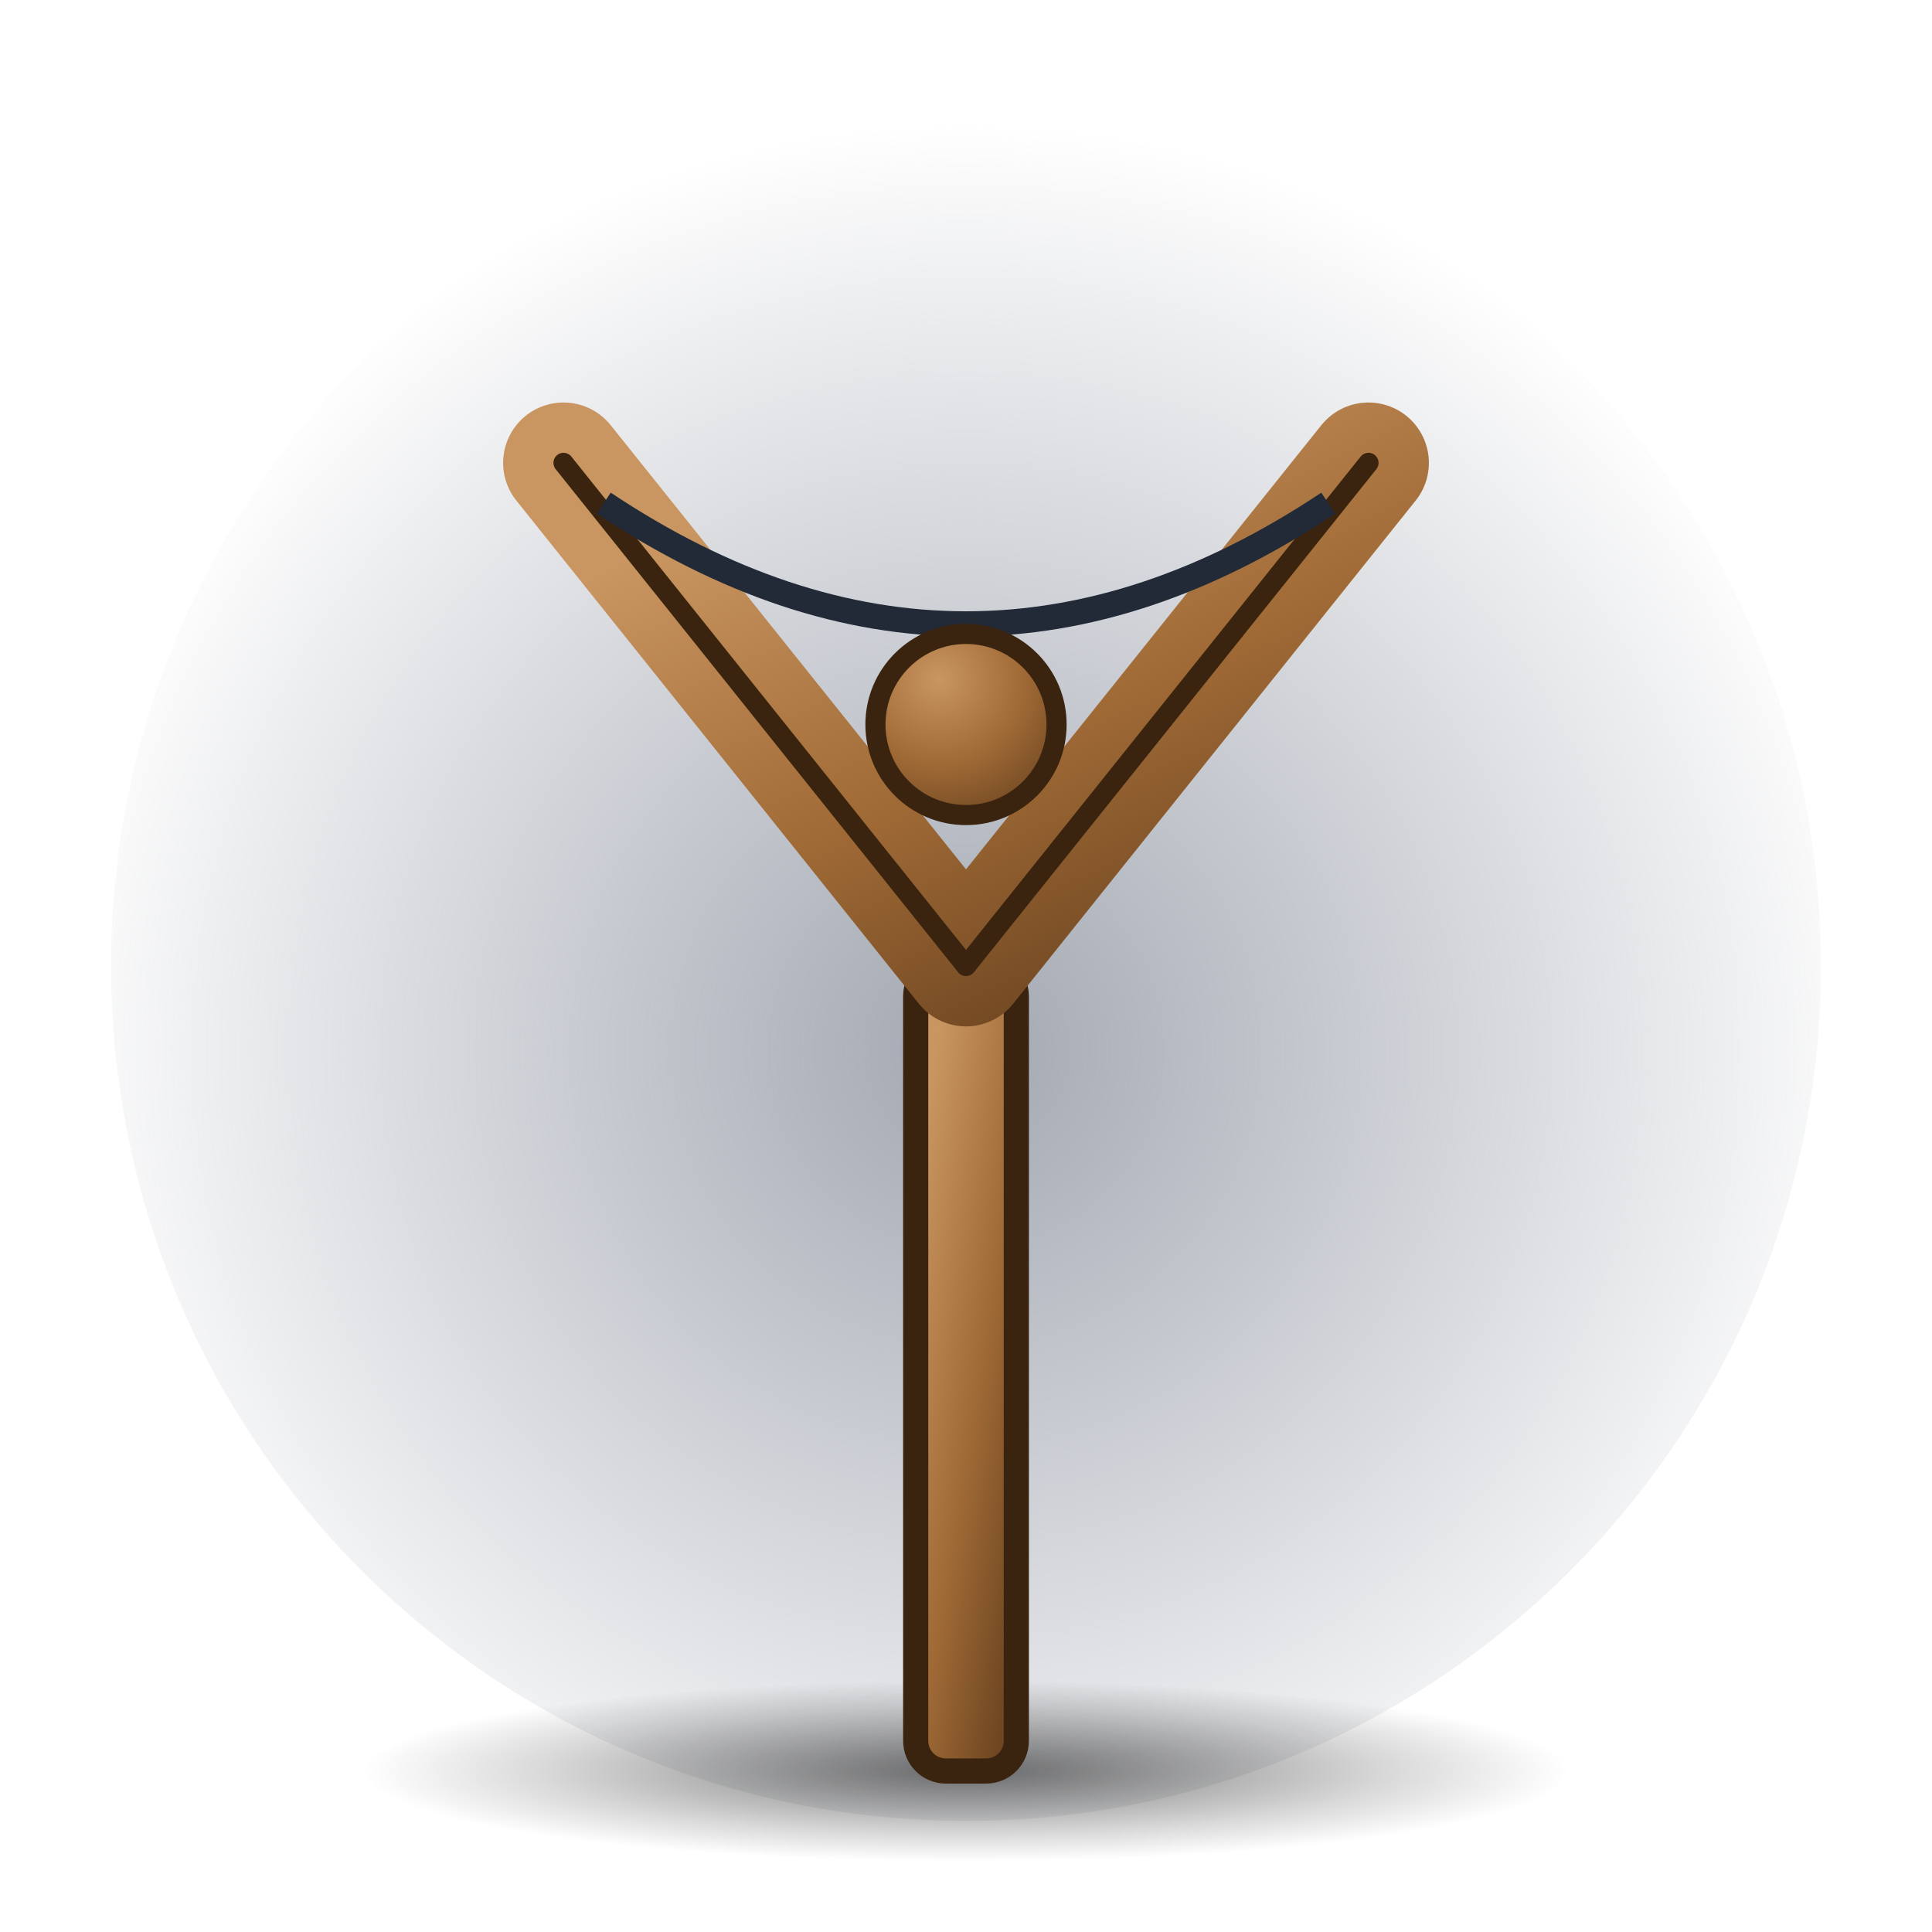
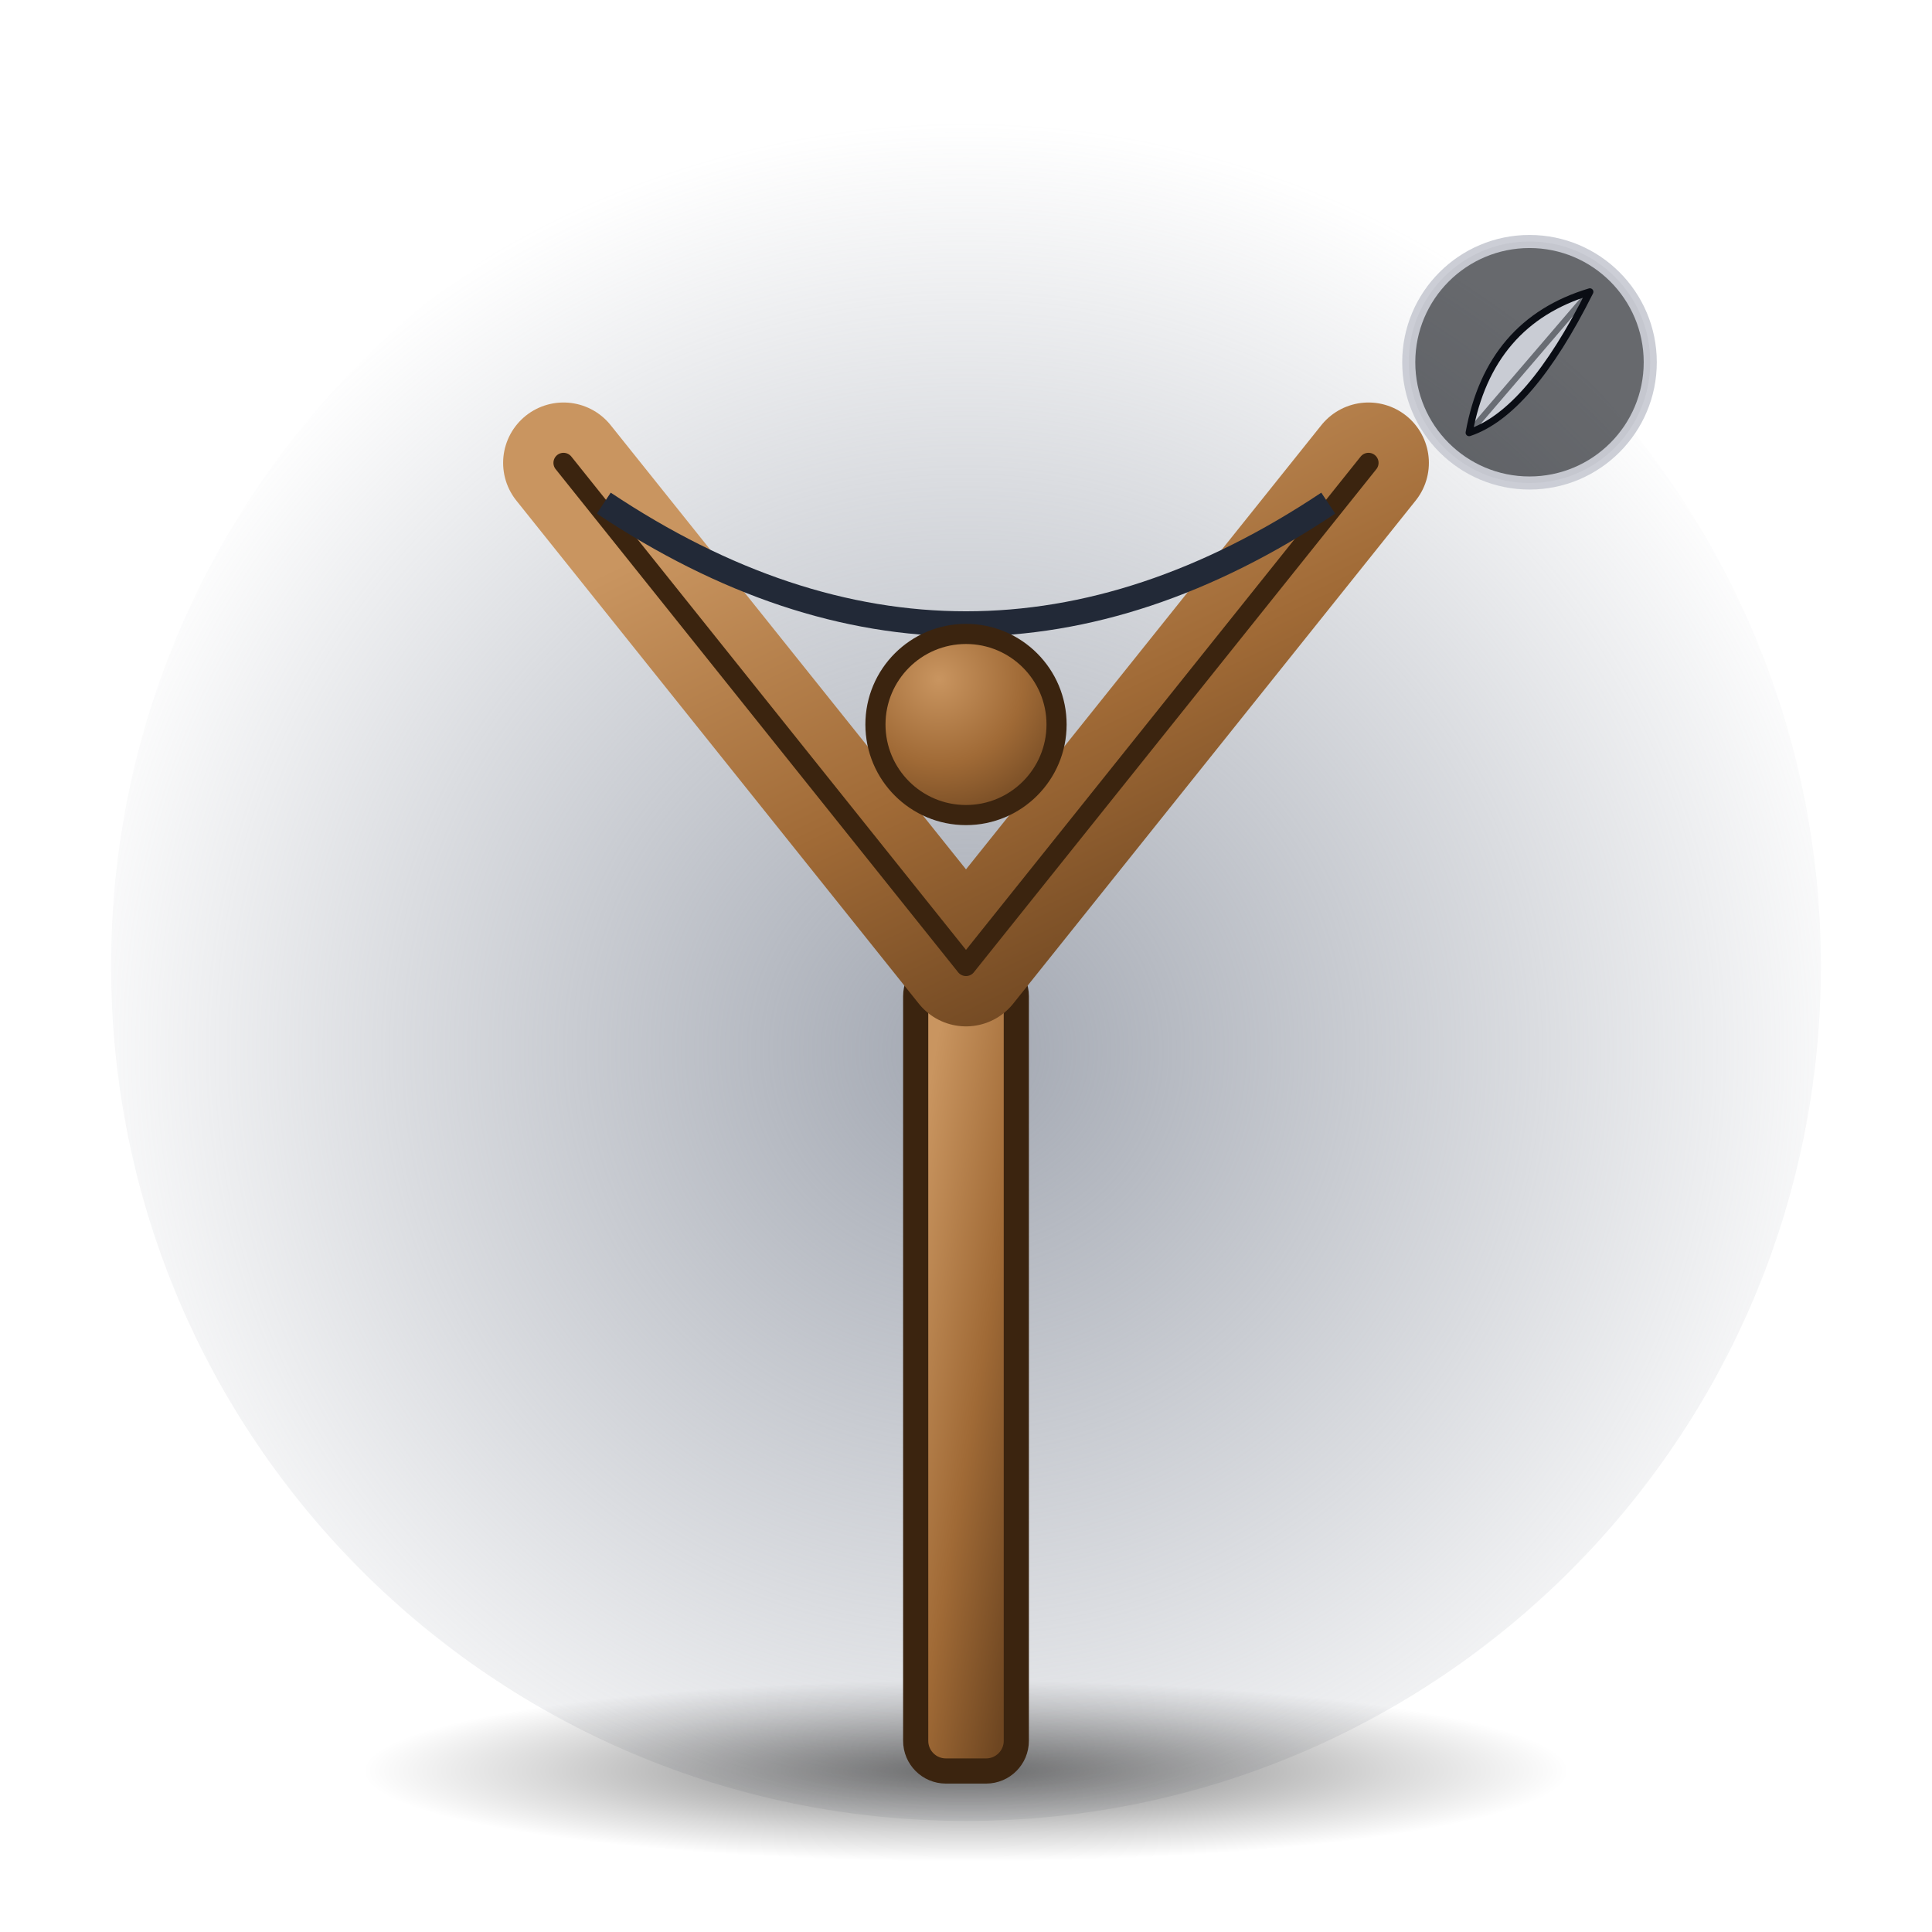
<svg xmlns="http://www.w3.org/2000/svg" viewBox="0 0 192 192" width="192" height="192" shape-rendering="geometricPrecision">
  <defs>
    <filter id="gk-shadow-soft" x="-30%" y="-30%" width="160%" height="160%">
      <feGaussianBlur in="SourceAlpha" stdDeviation="3" />
      <feOffset dx="0" dy="3" result="b" />
      <feComponentTransfer>
        <feFuncA type="linear" slope="0.55" />
      </feComponentTransfer>
      <feMerge>
        <feMergeNode />
        <feMergeNode in="SourceGraphic" />
      </feMerge>
    </filter>
    <filter id="gk-bevel" x="-10%" y="-10%" width="120%" height="120%">
      <feGaussianBlur in="SourceAlpha" stdDeviation="2" result="blur" />
      <feSpecularLighting in="blur" surfaceScale="3" specularConstant="0.6" specularExponent="20" lighting-color="#ffffff" result="spec">
        <feDistantLight azimuth="135" elevation="55" />
      </feSpecularLighting>
      <feComposite in="spec" in2="SourceAlpha" operator="in" result="specMasked" />
      <feComposite in="SourceGraphic" in2="specMasked" operator="arithmetic" k1="0" k2="1" k3="1" k4="0" />
    </filter>
    <linearGradient id="gk-gloss" x1="0" y1="0" x2="0.7" y2="0.9">
      <stop offset="0" stop-color="#FFFFFF" stop-opacity="0.85" />
      <stop offset="0.55" stop-color="#FFFFFF" stop-opacity="0.18" />
      <stop offset="1" stop-color="#FFFFFF" stop-opacity="0" />
    </linearGradient>
    <radialGradient id="gk-contact-shadow" cx="0.5" cy="0.5" r="0.5">
      <stop offset="0" stop-color="#000000" stop-opacity="0.55" />
      <stop offset="0.7" stop-color="#000000" stop-opacity="0.15" />
      <stop offset="1" stop-color="#000000" stop-opacity="0" />
    </radialGradient>
    <linearGradient id="gk-grad-wood" x1="0.2" y1="0.1" x2="0.85" y2="0.95">
      <stop offset="0" stop-color="#C99560" />
      <stop offset="0.55" stop-color="#A06A36" />
      <stop offset="1" stop-color="#6E4621" />
    </linearGradient>
    <radialGradient id="gk-rgrad-wood" cx="0.35" cy="0.25" r="0.85">
      <stop offset="0" stop-color="#C99560" />
      <stop offset="0.55" stop-color="#A06A36" />
      <stop offset="1" stop-color="#6E4621" />
    </radialGradient>
    <linearGradient id="gk-grad-stone" x1="0.2" y1="0.1" x2="0.85" y2="0.95">
      <stop offset="0" stop-color="#C9CCD4" />
      <stop offset="0.55" stop-color="#9298A4" />
      <stop offset="1" stop-color="#5E6471" />
    </linearGradient>
    <radialGradient id="gk-rgrad-stone" cx="0.35" cy="0.25" r="0.85">
      <stop offset="0" stop-color="#C9CCD4" />
      <stop offset="0.55" stop-color="#9298A4" />
      <stop offset="1" stop-color="#5E6471" />
    </radialGradient>
    <linearGradient id="gk-grad-brick" x1="0.2" y1="0.1" x2="0.85" y2="0.95">
      <stop offset="0" stop-color="#CE684D" />
      <stop offset="0.55" stop-color="#9C4231" />
      <stop offset="1" stop-color="#6A2618" />
    </linearGradient>
    <radialGradient id="gk-rgrad-brick" cx="0.35" cy="0.25" r="0.85">
      <stop offset="0" stop-color="#CE684D" />
      <stop offset="0.55" stop-color="#9C4231" />
      <stop offset="1" stop-color="#6A2618" />
    </radialGradient>
    <linearGradient id="gk-grad-thatch" x1="0.2" y1="0.1" x2="0.85" y2="0.95">
      <stop offset="0" stop-color="#E3B563" />
      <stop offset="0.55" stop-color="#B0832F" />
      <stop offset="1" stop-color="#79581B" />
    </linearGradient>
    <radialGradient id="gk-rgrad-thatch" cx="0.35" cy="0.25" r="0.85">
      <stop offset="0" stop-color="#E3B563" />
      <stop offset="0.55" stop-color="#B0832F" />
      <stop offset="1" stop-color="#79581B" />
    </radialGradient>
    <linearGradient id="gk-grad-steel" x1="0.2" y1="0.1" x2="0.85" y2="0.95">
      <stop offset="0" stop-color="#A0B0BE" />
      <stop offset="0.55" stop-color="#6F8190" />
      <stop offset="1" stop-color="#3F4D5A" />
    </linearGradient>
    <radialGradient id="gk-rgrad-steel" cx="0.35" cy="0.25" r="0.85">
      <stop offset="0" stop-color="#A0B0BE" />
      <stop offset="0.55" stop-color="#6F8190" />
      <stop offset="1" stop-color="#3F4D5A" />
    </radialGradient>
    <linearGradient id="gk-grad-iron" x1="0.2" y1="0.1" x2="0.85" y2="0.95">
      <stop offset="0" stop-color="#6B7080" />
      <stop offset="0.55" stop-color="#43485A" />
      <stop offset="1" stop-color="#21253A" />
    </linearGradient>
    <radialGradient id="gk-rgrad-iron" cx="0.35" cy="0.25" r="0.85">
      <stop offset="0" stop-color="#6B7080" />
      <stop offset="0.55" stop-color="#43485A" />
      <stop offset="1" stop-color="#21253A" />
    </radialGradient>
    <linearGradient id="gk-grad-copper" x1="0.2" y1="0.1" x2="0.85" y2="0.95">
      <stop offset="0" stop-color="#E2A172" />
      <stop offset="0.55" stop-color="#B36839" />
      <stop offset="1" stop-color="#7A3F1B" />
    </linearGradient>
    <radialGradient id="gk-rgrad-copper" cx="0.35" cy="0.25" r="0.85">
      <stop offset="0" stop-color="#E2A172" />
      <stop offset="0.55" stop-color="#B36839" />
      <stop offset="1" stop-color="#7A3F1B" />
    </radialGradient>
    <linearGradient id="gk-grad-gold" x1="0.2" y1="0.1" x2="0.85" y2="0.95">
      <stop offset="0" stop-color="#FFD970" />
      <stop offset="0.55" stop-color="#E5AC1F" />
      <stop offset="1" stop-color="#9F7505" />
    </linearGradient>
    <radialGradient id="gk-rgrad-gold" cx="0.35" cy="0.25" r="0.85">
      <stop offset="0" stop-color="#FFD970" />
      <stop offset="0.55" stop-color="#E5AC1F" />
      <stop offset="1" stop-color="#9F7505" />
    </radialGradient>
    <linearGradient id="gk-grad-ruby" x1="0.2" y1="0.1" x2="0.85" y2="0.95">
      <stop offset="0" stop-color="#FF7A8C" />
      <stop offset="0.55" stop-color="#D62E48" />
      <stop offset="1" stop-color="#8C1428" />
    </linearGradient>
    <radialGradient id="gk-rgrad-ruby" cx="0.35" cy="0.25" r="0.85">
      <stop offset="0" stop-color="#FF7A8C" />
      <stop offset="0.55" stop-color="#D62E48" />
      <stop offset="1" stop-color="#8C1428" />
    </radialGradient>
    <linearGradient id="gk-grad-emerald" x1="0.2" y1="0.1" x2="0.85" y2="0.95">
      <stop offset="0" stop-color="#5BDD96" />
      <stop offset="0.55" stop-color="#1FA561" />
      <stop offset="1" stop-color="#0E6C3D" />
    </linearGradient>
    <radialGradient id="gk-rgrad-emerald" cx="0.35" cy="0.25" r="0.85">
      <stop offset="0" stop-color="#5BDD96" />
      <stop offset="0.55" stop-color="#1FA561" />
      <stop offset="1" stop-color="#0E6C3D" />
    </radialGradient>
    <linearGradient id="gk-grad-sapphire" x1="0.2" y1="0.1" x2="0.85" y2="0.95">
      <stop offset="0" stop-color="#5A9EF7" />
      <stop offset="0.55" stop-color="#235FCB" />
      <stop offset="1" stop-color="#103480" />
    </linearGradient>
    <radialGradient id="gk-rgrad-sapphire" cx="0.35" cy="0.25" r="0.85">
      <stop offset="0" stop-color="#5A9EF7" />
      <stop offset="0.55" stop-color="#235FCB" />
      <stop offset="1" stop-color="#103480" />
    </radialGradient>
    <linearGradient id="gk-grad-amethyst" x1="0.2" y1="0.1" x2="0.85" y2="0.95">
      <stop offset="0" stop-color="#B581FF" />
      <stop offset="0.55" stop-color="#7E47D6" />
      <stop offset="1" stop-color="#4C2289" />
    </linearGradient>
    <radialGradient id="gk-rgrad-amethyst" cx="0.35" cy="0.25" r="0.85">
      <stop offset="0" stop-color="#B581FF" />
      <stop offset="0.55" stop-color="#7E47D6" />
      <stop offset="1" stop-color="#4C2289" />
    </radialGradient>
    <linearGradient id="gk-grad-leaf" x1="0.2" y1="0.1" x2="0.85" y2="0.95">
      <stop offset="0" stop-color="#7BD15A" />
      <stop offset="0.55" stop-color="#3D9226" />
      <stop offset="1" stop-color="#1F5712" />
    </linearGradient>
    <radialGradient id="gk-rgrad-leaf" cx="0.35" cy="0.25" r="0.85">
      <stop offset="0" stop-color="#7BD15A" />
      <stop offset="0.55" stop-color="#3D9226" />
      <stop offset="1" stop-color="#1F5712" />
    </radialGradient>
    <linearGradient id="gk-grad-sky" x1="0.2" y1="0.1" x2="0.85" y2="0.95">
      <stop offset="0" stop-color="#A8D9FF" />
      <stop offset="0.55" stop-color="#5FA8E8" />
      <stop offset="1" stop-color="#2C6BB0" />
    </linearGradient>
    <radialGradient id="gk-rgrad-sky" cx="0.35" cy="0.25" r="0.85">
      <stop offset="0" stop-color="#A8D9FF" />
      <stop offset="0.55" stop-color="#5FA8E8" />
      <stop offset="1" stop-color="#2C6BB0" />
    </radialGradient>
    <linearGradient id="gk-grad-dark" x1="0.2" y1="0.1" x2="0.85" y2="0.95">
      <stop offset="0" stop-color="#3A4250" />
      <stop offset="0.55" stop-color="#222937" />
      <stop offset="1" stop-color="#10141C" />
    </linearGradient>
    <radialGradient id="gk-rgrad-dark" cx="0.35" cy="0.25" r="0.85">
      <stop offset="0" stop-color="#3A4250" />
      <stop offset="0.55" stop-color="#222937" />
      <stop offset="1" stop-color="#10141C" />
    </radialGradient>
    <linearGradient id="gk-grad-cream" x1="0.2" y1="0.1" x2="0.85" y2="0.95">
      <stop offset="0" stop-color="#FFF6D8" />
      <stop offset="0.55" stop-color="#F1DDA4" />
      <stop offset="1" stop-color="#B19D6E" />
    </linearGradient>
    <radialGradient id="gk-rgrad-cream" cx="0.35" cy="0.25" r="0.85">
      <stop offset="0" stop-color="#FFF6D8" />
      <stop offset="0.55" stop-color="#F1DDA4" />
      <stop offset="1" stop-color="#B19D6E" />
    </radialGradient>
    <radialGradient id="gk-rarity-common" cx="0.5" cy="0.55" r="0.55">
      <stop offset="0" stop-color="#9298A4" stop-opacity="0.85" />
      <stop offset="0.6" stop-color="#9298A4" stop-opacity="0.35" />
      <stop offset="1" stop-color="#9298A4" stop-opacity="0" />
    </radialGradient>
    <radialGradient id="gk-rarity-uncommon" cx="0.5" cy="0.55" r="0.55">
      <stop offset="0" stop-color="#3D9226" stop-opacity="0.85" />
      <stop offset="0.6" stop-color="#3D9226" stop-opacity="0.35" />
      <stop offset="1" stop-color="#3D9226" stop-opacity="0" />
    </radialGradient>
    <radialGradient id="gk-rarity-rare" cx="0.5" cy="0.55" r="0.55">
      <stop offset="0" stop-color="#235FCB" stop-opacity="0.85" />
      <stop offset="0.6" stop-color="#235FCB" stop-opacity="0.35" />
      <stop offset="1" stop-color="#235FCB" stop-opacity="0" />
    </radialGradient>
    <radialGradient id="gk-rarity-epic" cx="0.5" cy="0.55" r="0.55">
      <stop offset="0" stop-color="#7E47D6" stop-opacity="0.85" />
      <stop offset="0.6" stop-color="#7E47D6" stop-opacity="0.35" />
      <stop offset="1" stop-color="#7E47D6" stop-opacity="0" />
    </radialGradient>
    <radialGradient id="gk-rarity-legendary" cx="0.5" cy="0.55" r="0.55">
      <stop offset="0" stop-color="#E5AC1F" stop-opacity="0.85" />
      <stop offset="0.6" stop-color="#E5AC1F" stop-opacity="0.35" />
      <stop offset="1" stop-color="#E5AC1F" stop-opacity="0" />
    </radialGradient>
    <radialGradient id="gk-rarity-mythic" cx="0.5" cy="0.55" r="0.55">
      <stop offset="0" stop-color="#D62E48" stop-opacity="0.85" />
      <stop offset="0.6" stop-color="#D62E48" stop-opacity="0.35" />
      <stop offset="1" stop-color="#D62E48" stop-opacity="0" />
    </radialGradient>
  </defs>
  <ellipse cx="96" cy="96" rx="84.96" ry="84.96" fill="url(#gk-rarity-common)" />
  <ellipse cx="96" cy="176" rx="60" ry="9" fill="url(#gk-contact-shadow)" />
  <rect x="91" y="96" width="10" height="80" rx="3" fill="url(#gk-grad-wood)" stroke="#3B240F" stroke-width="2.5" />
  <path d="M 96 96          L 56 46          M 96 96          L 136 46" stroke="url(#gk-grad-wood)" stroke-width="12" stroke-linecap="round" />
  <path d="M 96 96          L 56 46          M 96 96          L 136 46" stroke="#3B240F" stroke-width="2" stroke-linecap="round" />
  <path d="M 60 50 Q 96 74 132 50" fill="none" stroke="#222937" stroke-width="2.5" />
  <circle cx="96" cy="72" r="9" fill="url(#gk-rgrad-wood)" stroke="#3B240F" stroke-width="2" />
+   <circle cx="152" cy="36" r="12" fill="#0A0D14" opacity="0.62" />
+   <circle cx="152" cy="36" r="12" fill="none" stroke="#C9CCD4" stroke-width="1.3" opacity="0.95" />
+   <g fill="#C9CCD4" stroke="#0A0D14" stroke-width="0.7" stroke-linejoin="round">
+     <path d="M 158 29 Q 148 32 146 43 Q 152 41 158 29 Z" />
+     <line x1="158" y1="29" x2="146" y2="43" stroke="#0A0D14" stroke-width="0.6" opacity="0.5" />
+   </g>
</svg>
